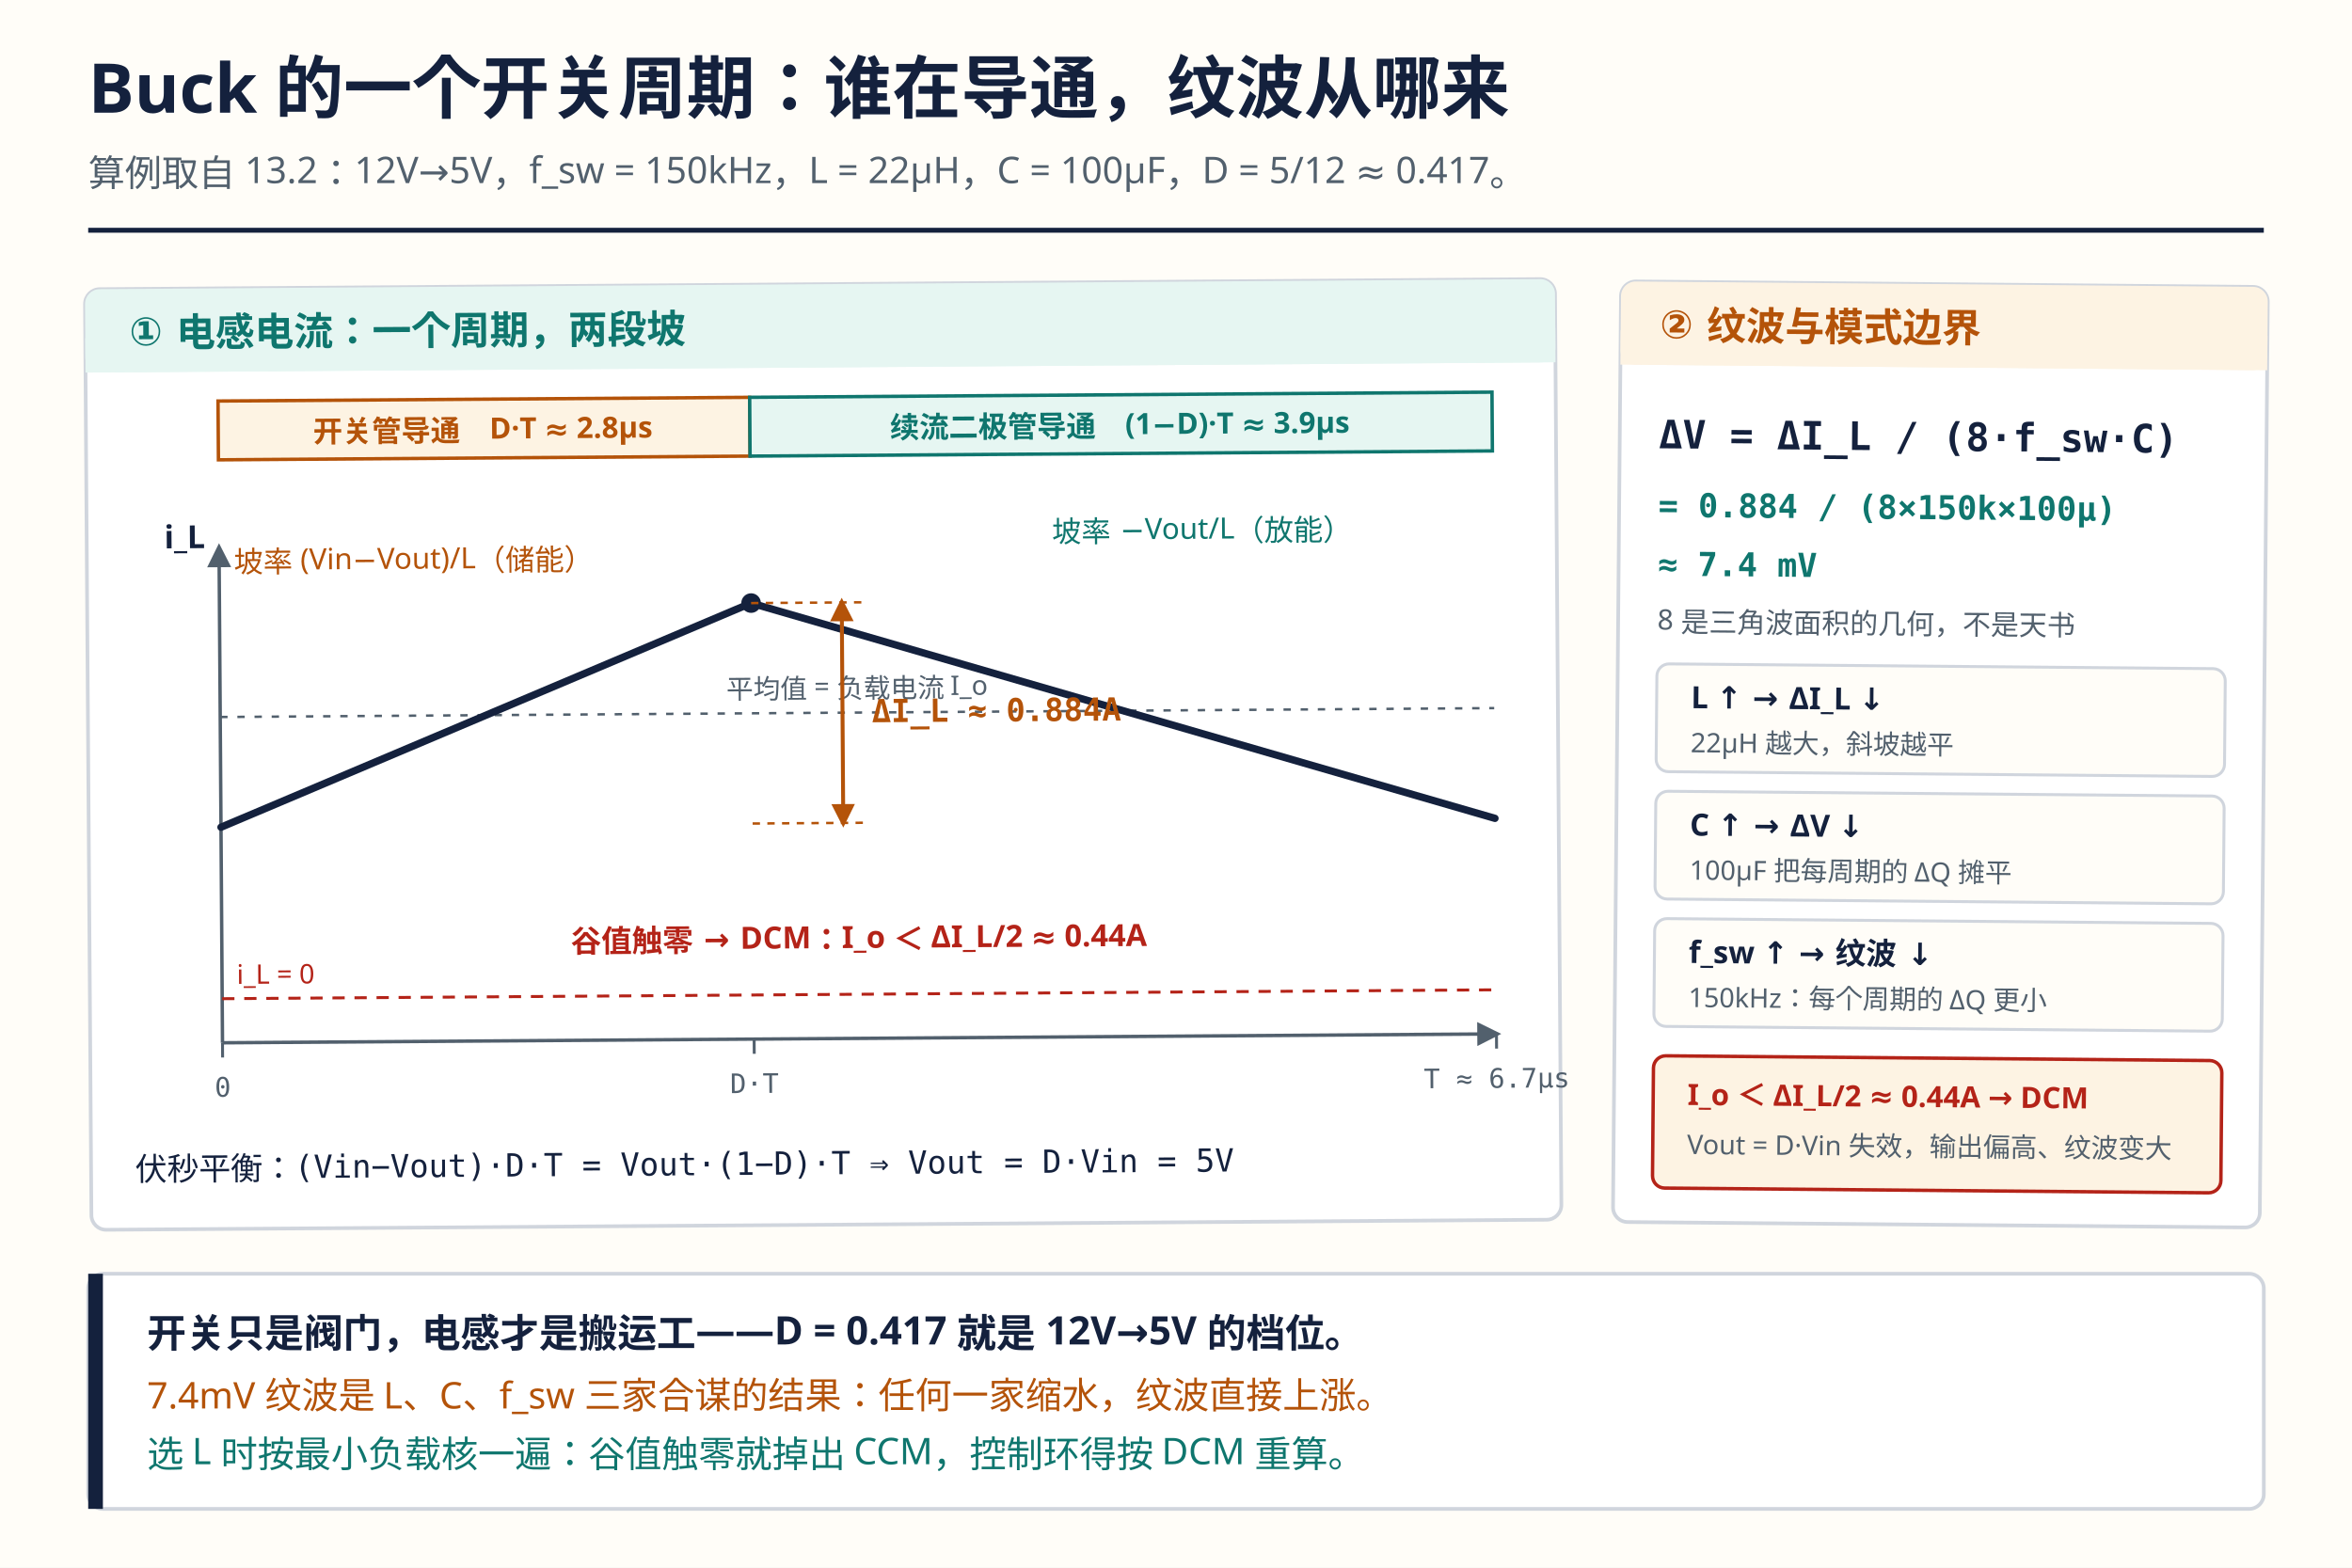
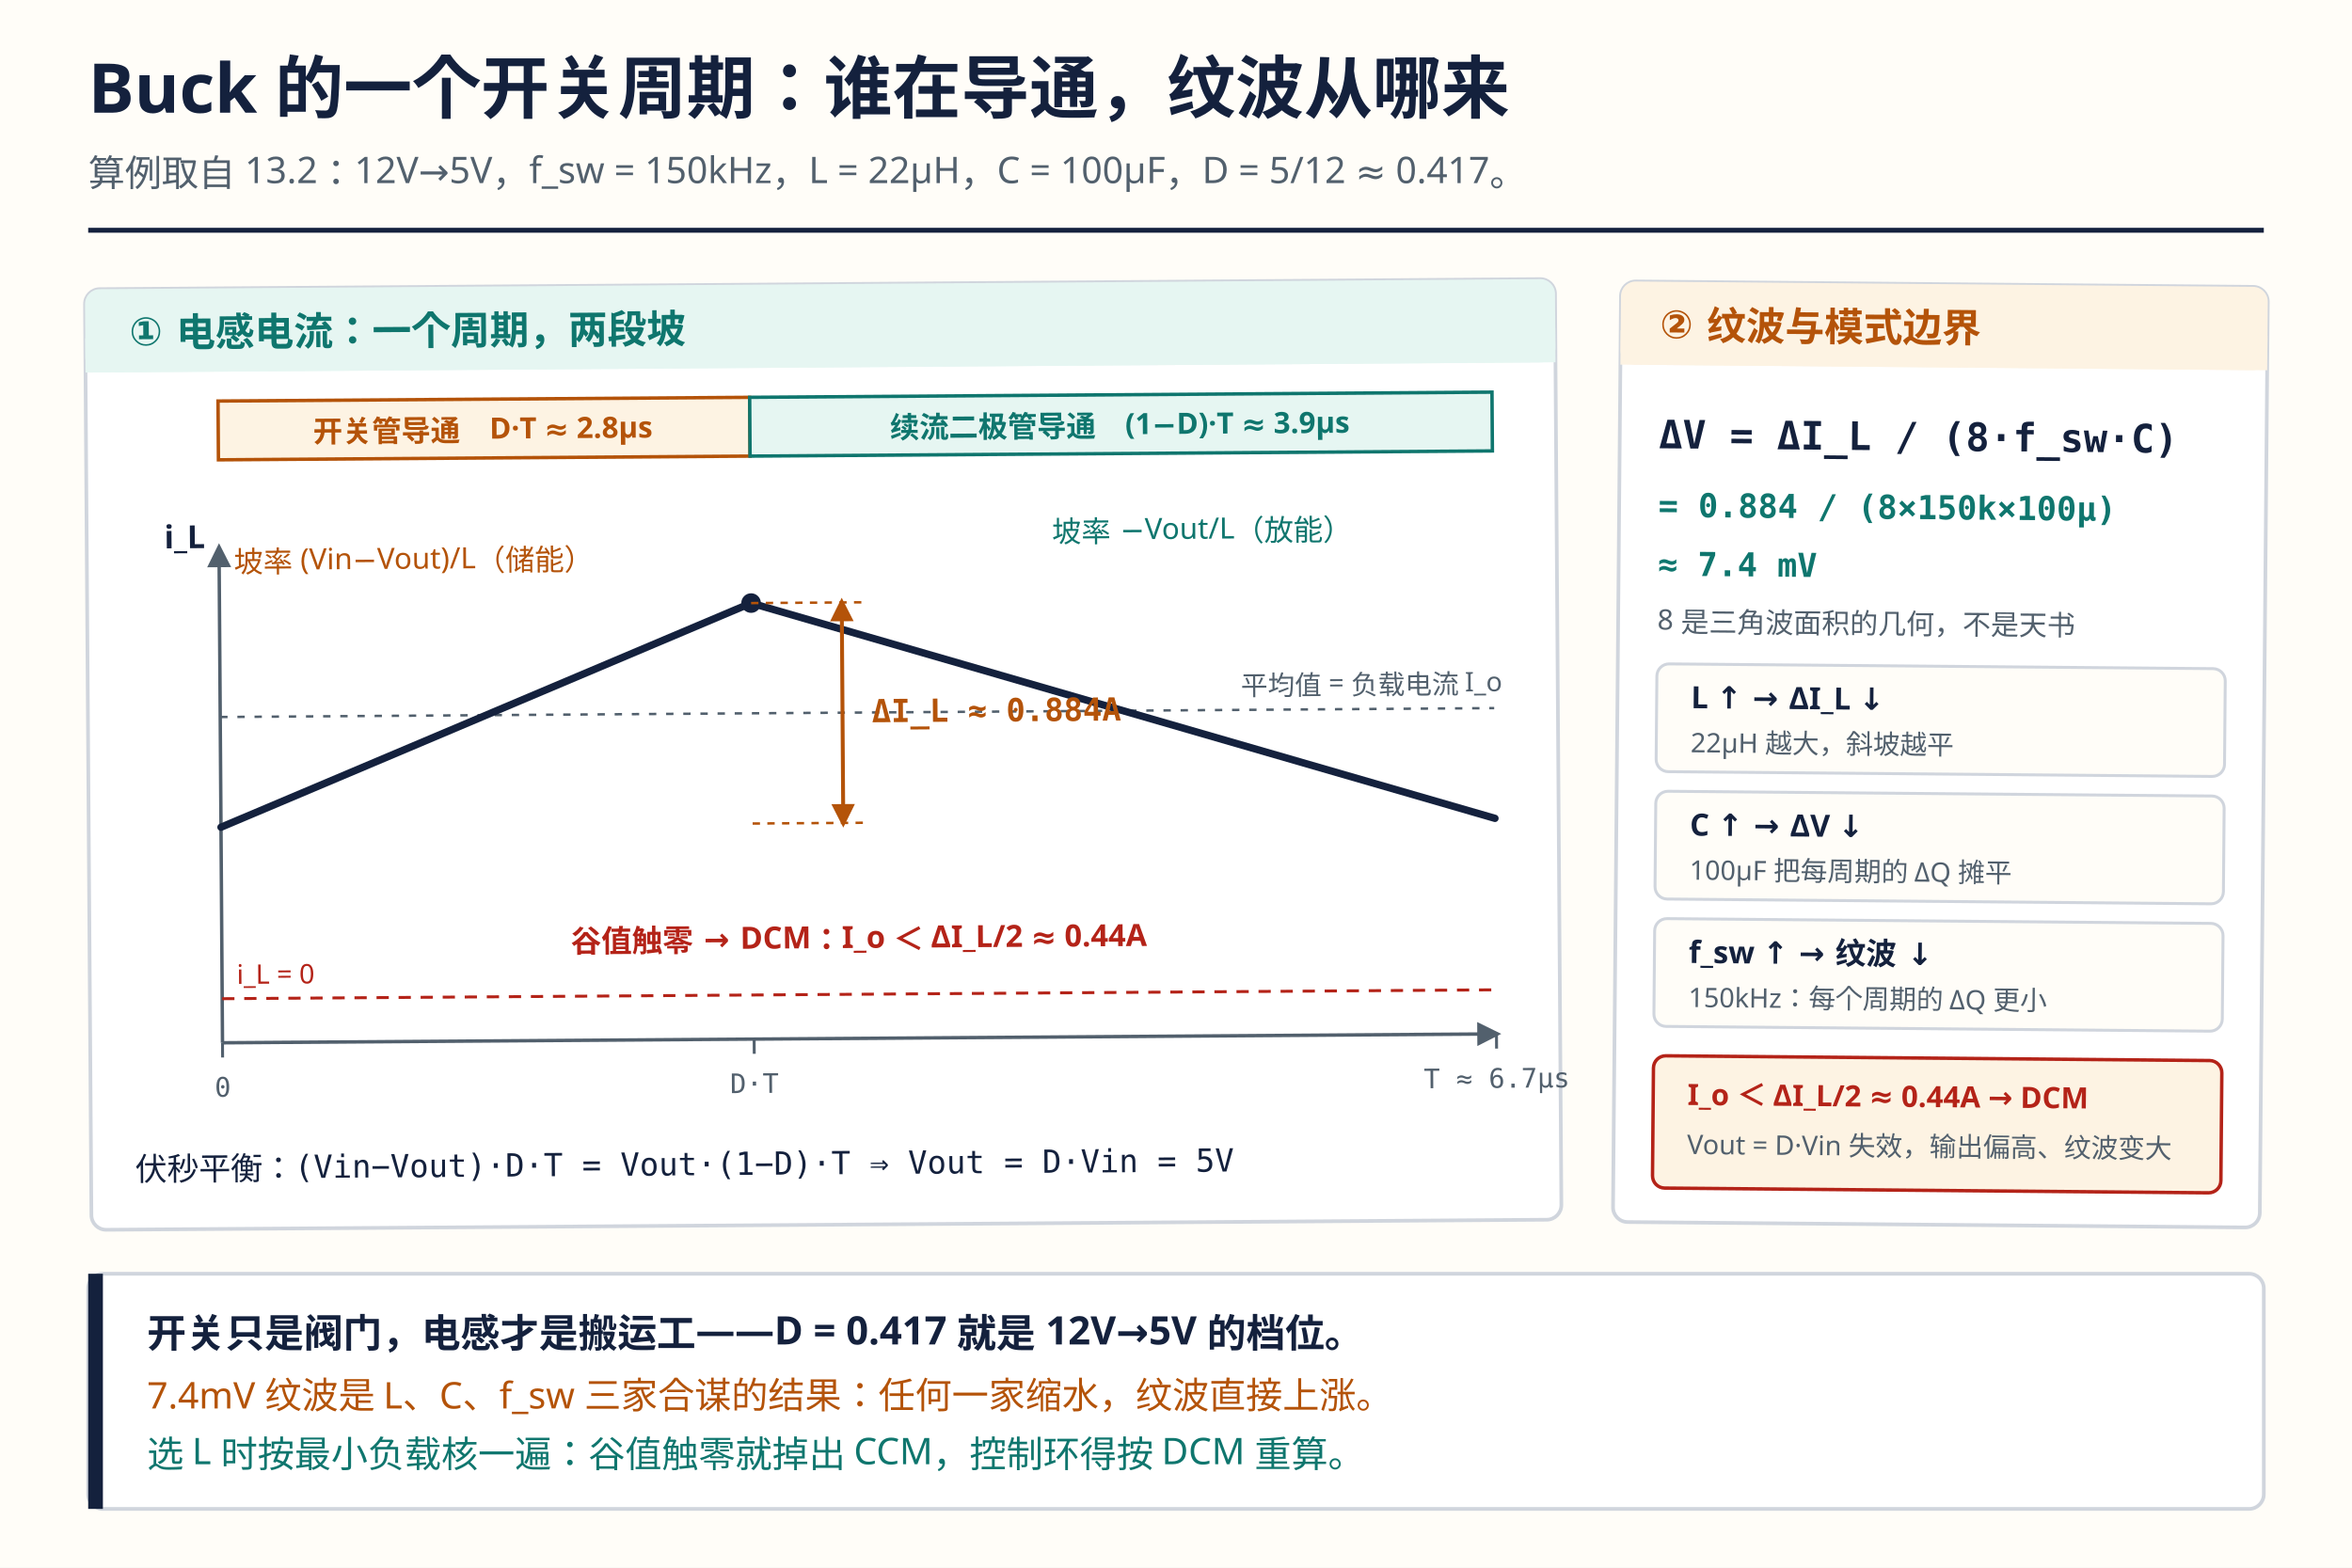
<svg xmlns="http://www.w3.org/2000/svg" viewBox="0 0 960 640" role="img" aria-labelledby="figTitle figDesc">
  <rect width="960" height="640" fill="#fffdf8" />
  <defs>
    <marker id="arrG" viewBox="0 0 10 10" refX="8" refY="5" markerWidth="7" markerHeight="7" orient="auto-start-reverse">
      <path d="M0 0 L10 5 L0 10 z" fill="#52606d" />
    </marker>
    <marker id="arrA" viewBox="0 0 10 10" refX="8" refY="5" markerWidth="6" markerHeight="7" orient="auto-start-reverse">
      <path d="M0 0 L10 5 L0 10 z" fill="#b45309" />
    </marker>
  </defs>
  <text x="36" y="46" font-family="'Book Sans','Noto Sans SC',sans-serif" font-size="28" font-weight="700" fill="#14213d">Buck 的一个开关周期：谁在导通，纹波从哪来</text>
  <text x="36" y="76" font-family="'Book Sans','Noto Sans SC',sans-serif" font-size="15" fill="#52606d">算例取自 13.2：12V→5V，f_sw = 150kHz，L = 22µH，C = 100µF，D = 5/12 ≈ 0.417。</text>
  <line x1="36" y1="94" x2="924" y2="94" stroke="#14213d" stroke-width="2" />
  <g transform="rotate(-0.4 336 308)">
    <rect x="36" y="116" width="600" height="384" rx="6" fill="#ffffff" stroke="#d0d5dd" stroke-width="1.5" />
    <rect x="36" y="116" width="600" height="34" rx="6" fill="#e6f6f2" />
    <rect x="36" y="136" width="600" height="14" fill="#e6f6f2" />
    <text x="54" y="139" font-family="'Book Sans','Noto Sans SC',sans-serif" font-size="16" font-weight="700" fill="#0f766e">① 电感电流：一个周期，两段坡</text>
    <rect x="90" y="162" width="217" height="24" fill="#fdf3e3" stroke="#b45309" stroke-width="1.4" />
    <text x="198" y="179" text-anchor="middle" font-family="'Book Sans','Noto Sans SC',sans-serif" font-size="12" font-weight="700" fill="#b45309">开关管导通　D·T ≈ 2.8µs</text>
    <rect x="307" y="162" width="303" height="24" fill="#e6f6f2" stroke="#0f766e" stroke-width="1.4" />
    <text x="458" y="179" text-anchor="middle" font-family="'Book Sans','Noto Sans SC',sans-serif" font-size="12" font-weight="700" fill="#0f766e">续流二极管导通　(1−D)·T ≈ 3.9µs</text>
    <line x1="90" y1="424" x2="90" y2="222" stroke="#52606d" stroke-width="1.4" marker-end="url(#arrG)" />
    <text x="76" y="222" text-anchor="middle" font-family="'Book Sans','Noto Sans SC',sans-serif" font-size="13" font-weight="700" fill="#14213d">i_L</text>
    <line x1="90" y1="406" x2="610" y2="406" stroke="#b42318" stroke-width="1.2" stroke-dasharray="5 4" />
    <text x="96" y="400" font-family="'Book Sans','Noto Sans SC',sans-serif" font-size="11" fill="#b42318">i_L = 0</text>
    <line x1="90" y1="291" x2="610" y2="291" stroke="#52606d" stroke-width="1" stroke-dasharray="3 4" />
-     <text x="350" y="285" text-anchor="middle" font-family="'Book Sans','Noto Sans SC',sans-serif" font-size="11" fill="#52606d">平均值 = 负载电流 I_o</text>
+     <text x="560" y="285" text-anchor="middle" font-family="'Book Sans','Noto Sans SC',sans-serif" font-size="11" fill="#52606d">平均值 = 负载电流 I_o</text>
    <path d="M90 336 L307 246 L610 336" fill="none" stroke="#14213d" stroke-width="3" stroke-linecap="round" stroke-linejoin="round" />
    <circle cx="307" cy="246" r="4" fill="#14213d" />
    <text x="96" y="232" font-family="'Book Sans','Noto Sans SC',sans-serif" font-size="12" fill="#b45309">坡率 (Vin−Vout)/L（储能）</text>
    <text x="430" y="222" font-family="'Book Sans','Noto Sans SC',sans-serif" font-size="12" fill="#0f766e">坡率 −Vout/L（放能）</text>
    <line x1="307" y1="246" x2="352" y2="246" stroke="#b45309" stroke-width="1" stroke-dasharray="3 3" />
    <line x1="307" y1="336" x2="352" y2="336" stroke="#b45309" stroke-width="1" stroke-dasharray="3 3" />
    <line x1="344" y1="246" x2="344" y2="336" stroke="#b45309" stroke-width="1.6" marker-start="url(#arrA)" marker-end="url(#arrA)" />
    <text x="356" y="295" font-family="'Book Mono',monospace" font-size="13" font-weight="700" fill="#b45309">ΔI_L ≈ 0.884A</text>
    <text x="350" y="388" text-anchor="middle" font-family="'Book Sans','Noto Sans SC',sans-serif" font-size="12.5" font-weight="700" fill="#b42318">谷值触零 → DCM：I_o ＜ ΔI_L/2 ≈ 0.44A</text>
    <line x1="90" y1="424" x2="610" y2="424" stroke="#52606d" stroke-width="1.4" marker-end="url(#arrG)" />
    <line x1="90" y1="424" x2="90" y2="430" stroke="#52606d" stroke-width="1.2" />
    <line x1="307" y1="424" x2="307" y2="430" stroke="#52606d" stroke-width="1.2" />
    <line x1="610" y1="424" x2="610" y2="430" stroke="#52606d" stroke-width="1.2" />
    <text x="90" y="446" text-anchor="middle" font-family="'Book Mono',monospace" font-size="11" fill="#52606d">0</text>
    <text x="307" y="446" text-anchor="middle" font-family="'Book Mono',monospace" font-size="11" fill="#52606d">D·T</text>
    <text x="610" y="446" text-anchor="middle" font-family="'Book Mono',monospace" font-size="11" fill="#52606d">T ≈ 6.7µs</text>
    <text x="54" y="480" font-family="'Book Mono',monospace" font-size="13" fill="#14213d">伏秒平衡：(Vin−Vout)·D·T = Vout·(1−D)·T  ⇒  Vout = D·Vin = 5V</text>
  </g>
  <g transform="rotate(0.5 792 308)">
    <rect x="660" y="116" width="264" height="384" rx="6" fill="#ffffff" stroke="#d0d5dd" stroke-width="1.5" />
    <rect x="660" y="116" width="264" height="34" rx="6" fill="#fdf3e3" />
    <rect x="660" y="136" width="264" height="14" fill="#fdf3e3" />
    <text x="676" y="139" font-family="'Book Sans','Noto Sans SC',sans-serif" font-size="16" font-weight="700" fill="#b45309">② 纹波与模式边界</text>
    <text x="676" y="184" font-family="'Book Mono',monospace" font-size="16" font-weight="700" fill="#14213d">ΔV = ΔI_L / (8·f_sw·C)</text>
    <text x="676" y="212" font-family="'Book Mono',monospace" font-size="13.5" font-weight="700" fill="#0f766e">= 0.884 / (8×150k×100µ)</text>
    <text x="676" y="236" font-family="'Book Mono',monospace" font-size="13.5" font-weight="700" fill="#0f766e">≈ 7.4 mV</text>
    <text x="676" y="258" font-family="'Book Sans','Noto Sans SC',sans-serif" font-size="11.5" fill="#52606d">8 是三角波面积的几何，不是天书</text>
    <rect x="676" y="272" width="232" height="44" rx="5" fill="#fffdf8" stroke="#d0d5dd" stroke-width="1.2" />
    <text x="690" y="290" font-family="'Book Sans','Noto Sans SC',sans-serif" font-size="12.5" font-weight="700" fill="#14213d">L ↑ → ΔI_L ↓</text>
    <text x="690" y="308" font-family="'Book Sans','Noto Sans SC',sans-serif" font-size="11" fill="#52606d">22µH 越大，斜坡越平</text>
    <rect x="676" y="324" width="232" height="44" rx="5" fill="#fffdf8" stroke="#d0d5dd" stroke-width="1.2" />
    <text x="690" y="342" font-family="'Book Sans','Noto Sans SC',sans-serif" font-size="12.5" font-weight="700" fill="#14213d">C ↑ → ΔV ↓</text>
    <text x="690" y="360" font-family="'Book Sans','Noto Sans SC',sans-serif" font-size="11" fill="#52606d">100µF 把每周期的 ΔQ 摊平</text>
    <rect x="676" y="376" width="232" height="44" rx="5" fill="#fffdf8" stroke="#d0d5dd" stroke-width="1.2" />
    <text x="690" y="394" font-family="'Book Sans','Noto Sans SC',sans-serif" font-size="12.5" font-weight="700" fill="#14213d">f_sw ↑ → 纹波 ↓</text>
    <text x="690" y="412" font-family="'Book Sans','Noto Sans SC',sans-serif" font-size="11" fill="#52606d">150kHz：每个周期的 ΔQ 更小</text>
    <rect x="676" y="432" width="232" height="54" rx="5" fill="#fdf3e3" stroke="#b42318" stroke-width="1.4" />
    <text x="690" y="452" font-family="'Book Sans','Noto Sans SC',sans-serif" font-size="12" font-weight="700" fill="#b42318">I_o ＜ ΔI_L/2 ≈ 0.44A → DCM</text>
    <text x="690" y="472" font-family="'Book Sans','Noto Sans SC',sans-serif" font-size="11" fill="#52606d">Vout = D·Vin 失效，输出偏高、纹波变大</text>
  </g>
  <rect x="36" y="520" width="888" height="96" rx="6" fill="#ffffff" stroke="#d0d5dd" stroke-width="1.5" />
  <rect x="36" y="520" width="6" height="96" fill="#14213d" />
  <text x="60" y="550" font-family="'Book Sans','Noto Sans SC',sans-serif" font-size="16" font-weight="700" fill="#14213d">开关只是阀门，电感才是搬运工——D = 0.417 就是 12V→5V 的档位。</text>
  <text x="60" y="575" font-family="'Book Sans','Noto Sans SC',sans-serif" font-size="15" fill="#b45309">7.4mV 纹波是 L、C、f_sw 三家合谋的结果：任何一家缩水，纹波直接上涨。</text>
  <text x="60" y="599" font-family="'Book Sans','Noto Sans SC',sans-serif" font-size="15" fill="#0f766e">选 L 时按最小负载核一遍：谷值触零就掉出 CCM，控制环得按 DCM 重算。</text>
</svg>
